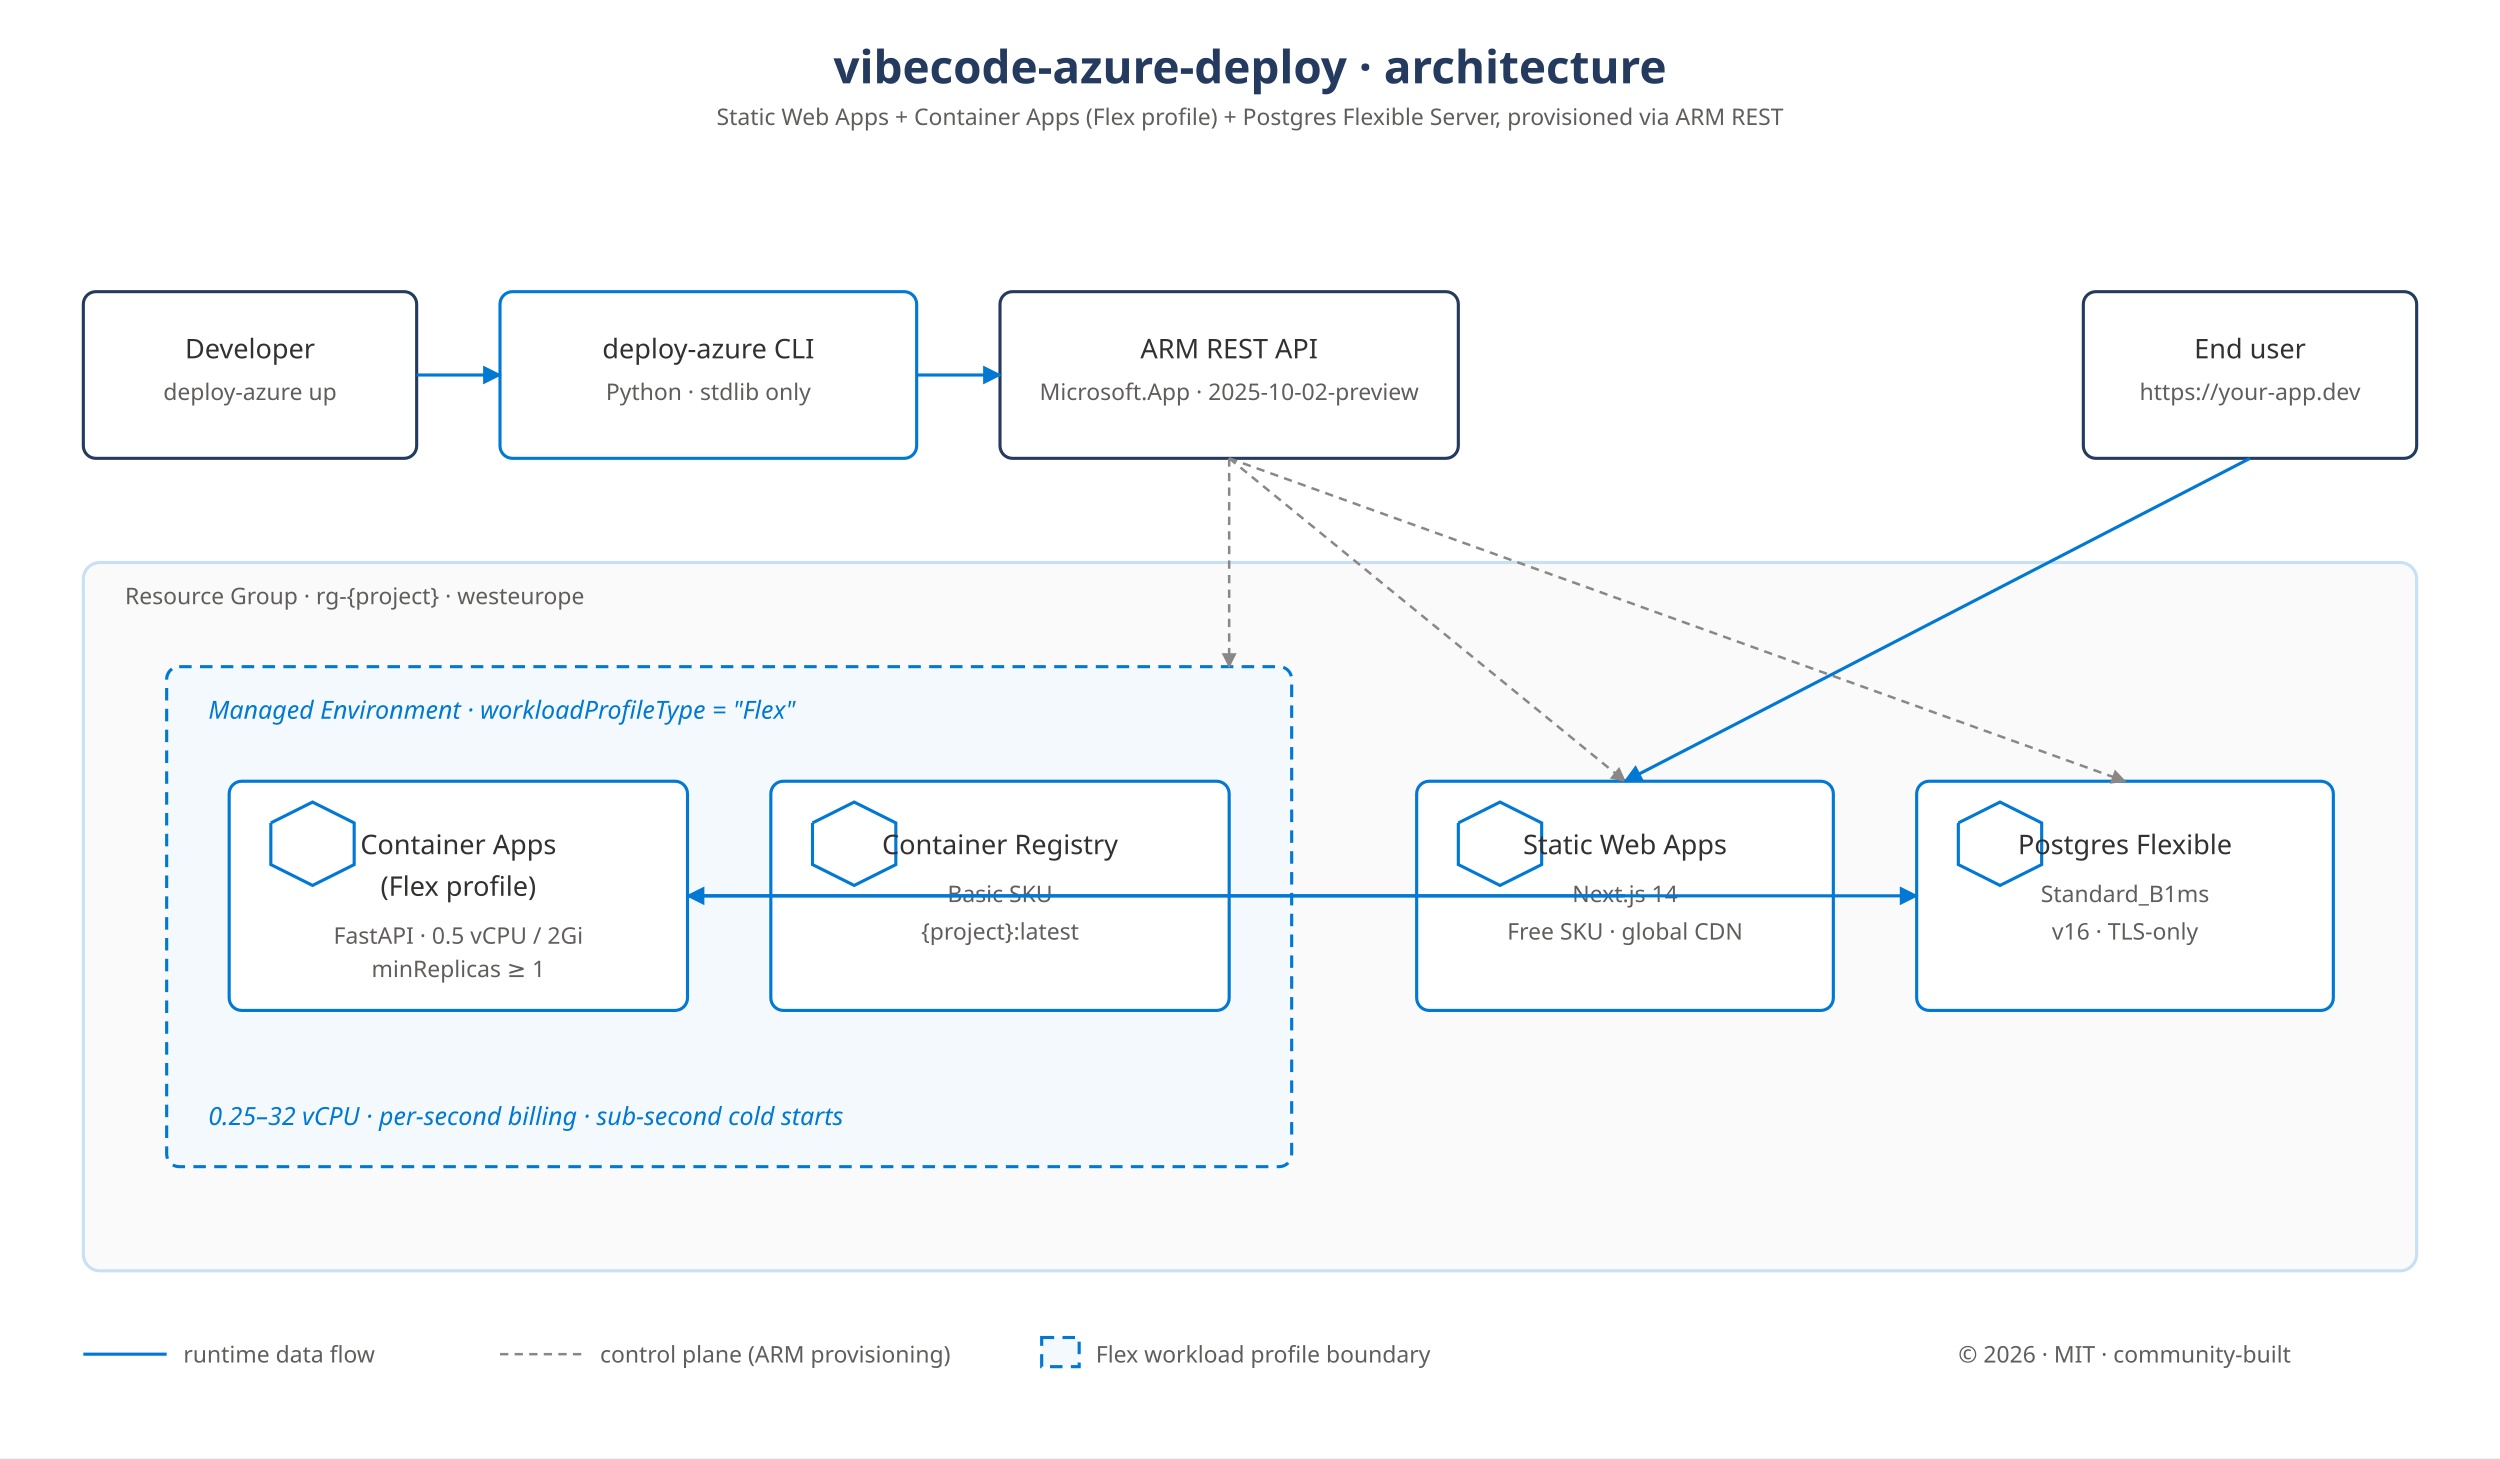
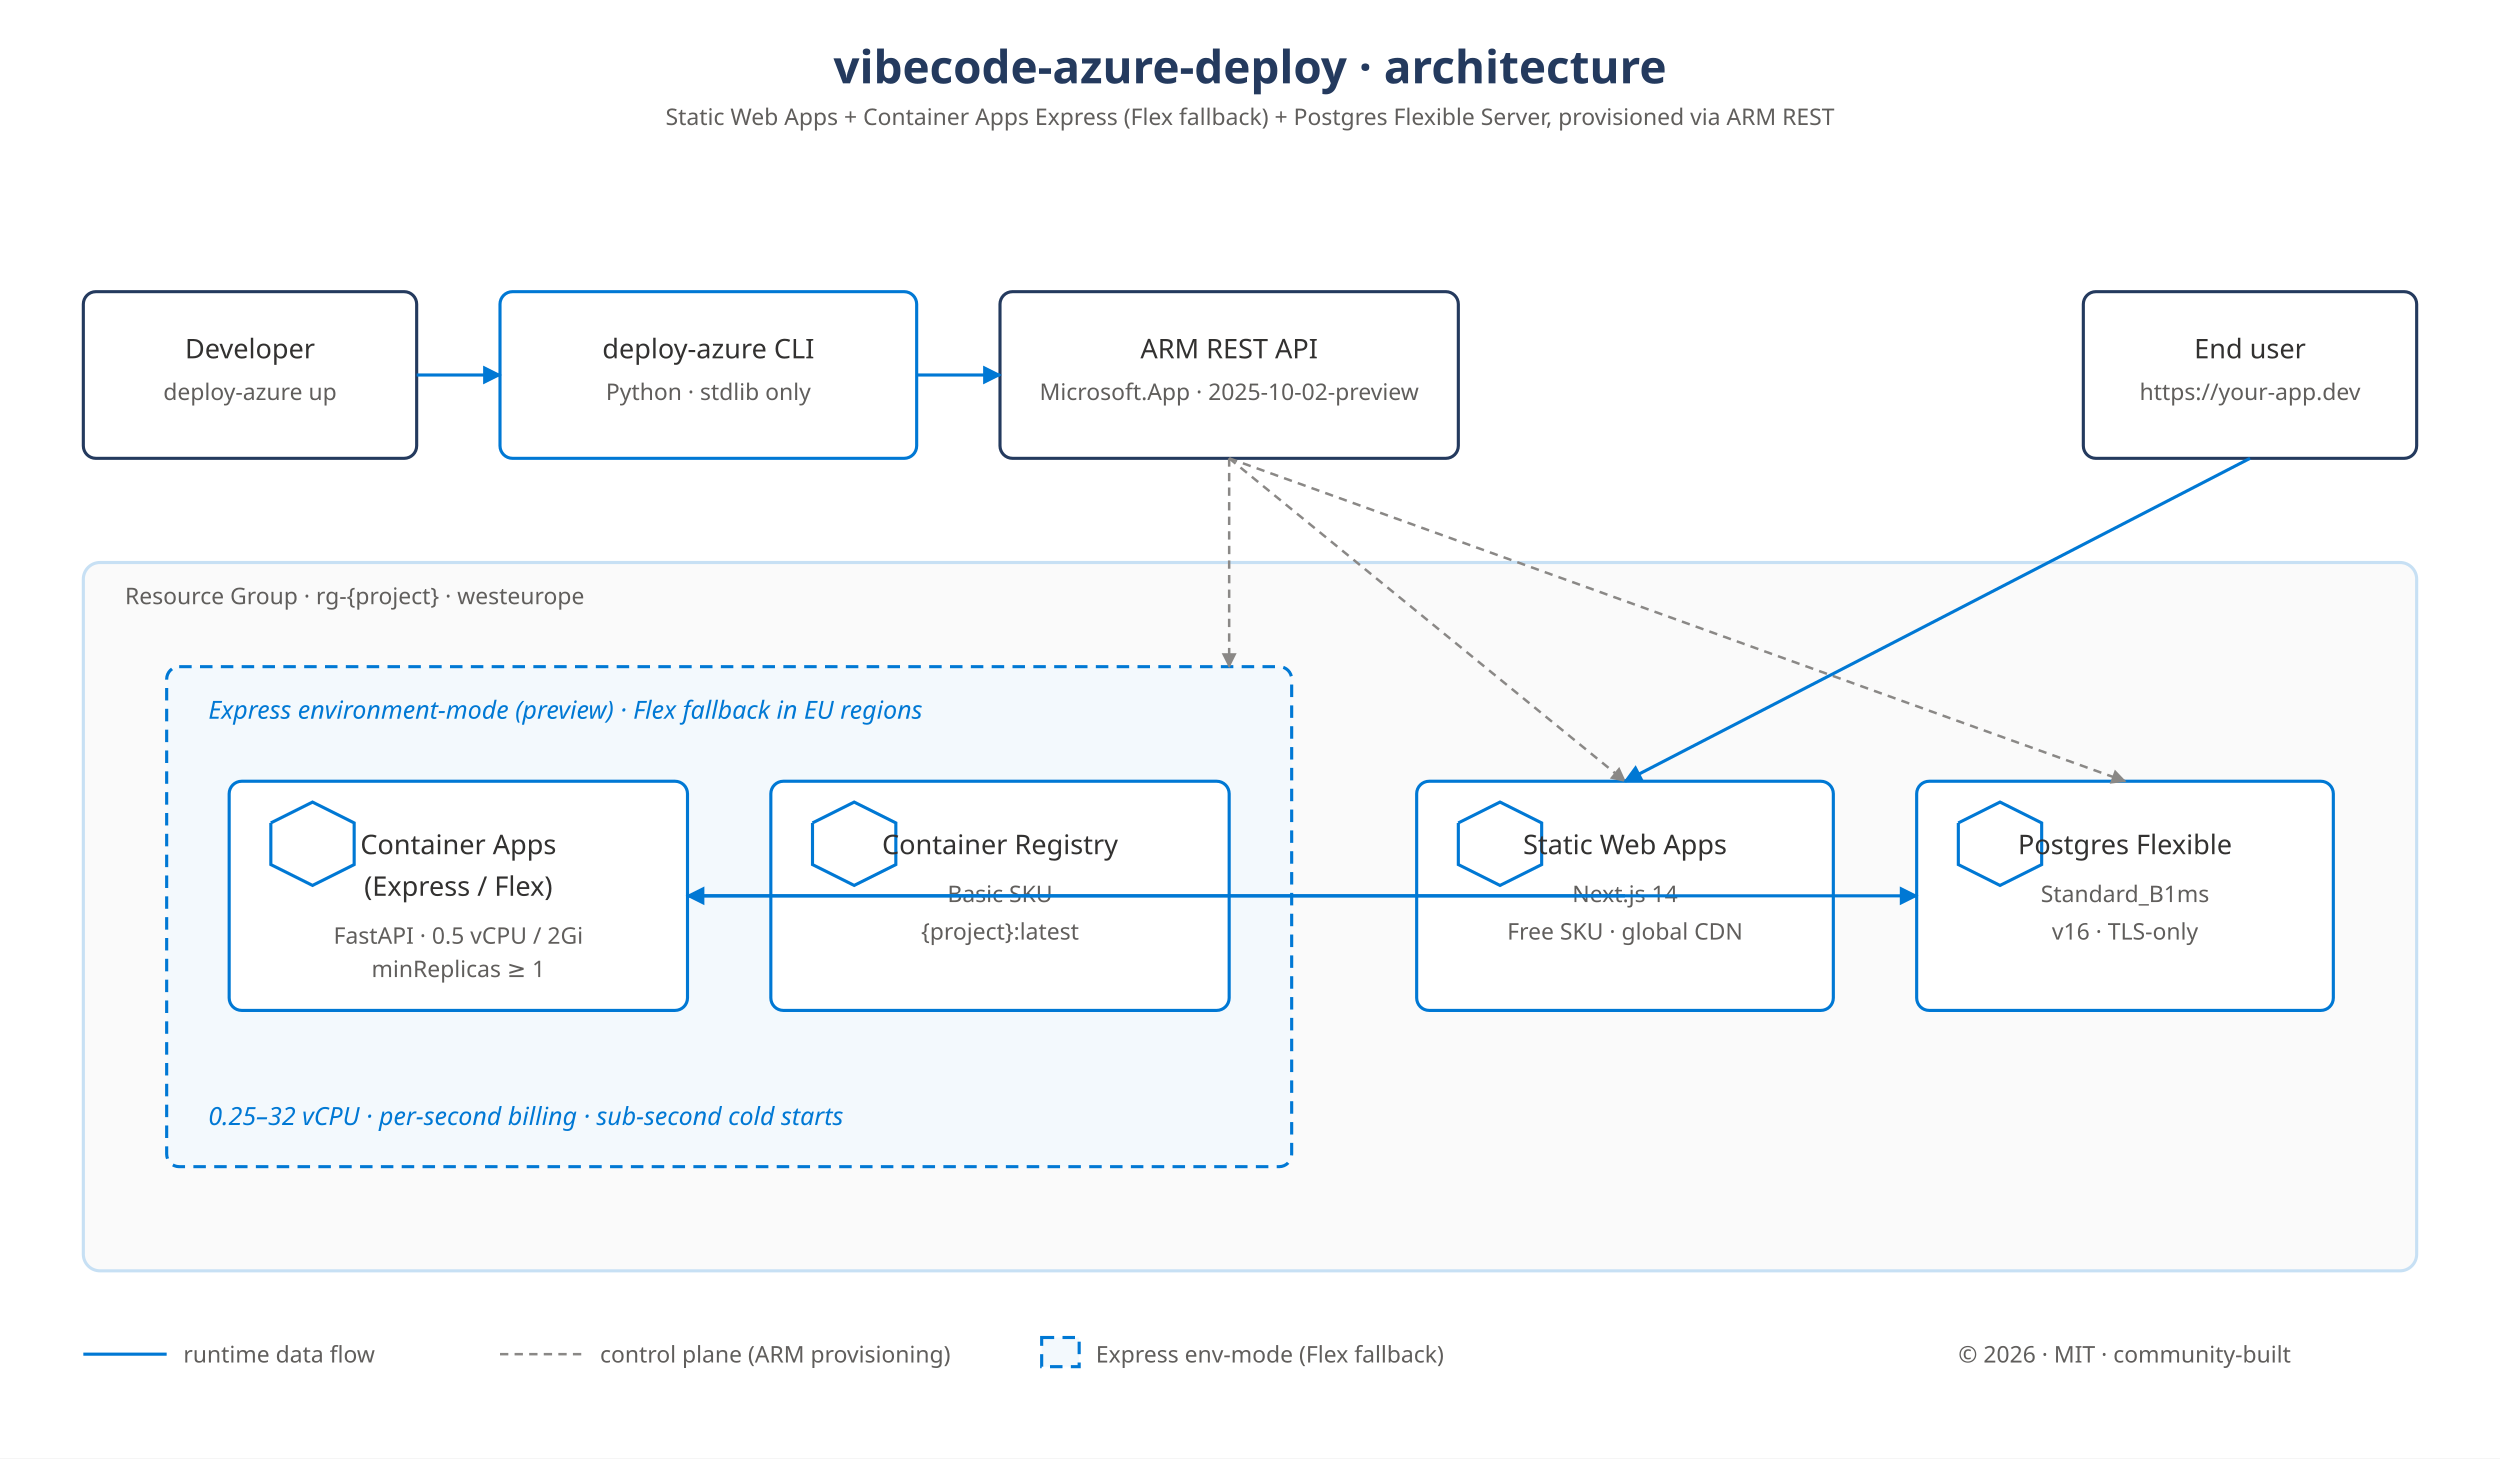
<svg xmlns="http://www.w3.org/2000/svg" viewBox="0 0 1200 700" role="img" aria-label="vibecode-azure-deploy architecture">
  <defs>
    <style>
      .bg     { fill: #FFFFFF; }
      .ink    { fill: #323130; font-family: 'Segoe UI', system-ui, sans-serif; }
      .box    { fill: #FFFFFF; stroke: #0078D4; stroke-width: 1.5; }
      .boxDeep{ fill: #FFFFFF; stroke: #243A5E; stroke-width: 1.5; }
      .flexBox{ fill: #F3F9FD; stroke: #0078D4; stroke-width: 1.5; stroke-dasharray: 6 4; }
      .accent { fill: #50E6FF; }
      .arrow  { stroke: #0078D4; stroke-width: 1.5; fill: none; marker-end: url(#arrowhead); }
      .arrowDim { stroke: #8A8886; stroke-width: 1.2; fill: none; marker-end: url(#arrowheadDim); stroke-dasharray: 4 3; }
      .title  { font-size: 22px; font-weight: 600; fill: #243A5E; font-family: 'Segoe UI', system-ui, sans-serif; }
      .label  { font-size: 13px; fill: #323130; font-family: 'Segoe UI', system-ui, sans-serif; }
      .sublabel { font-size: 11px; fill: #605E5C; font-family: 'Segoe UI', system-ui, sans-serif; }
      .callout { font-size: 12px; font-style: italic; fill: #0078D4; font-family: 'Segoe UI', system-ui, sans-serif; }
      .legendText { font-size: 11px; fill: #605E5C; font-family: 'Segoe UI', system-ui, sans-serif; }
    </style>
    <marker id="arrowhead" viewBox="0 0 10 10" refX="9" refY="5" markerWidth="6" markerHeight="6" orient="auto-start-reverse">
      <path d="M0,0 L10,5 L0,10 z" fill="#0078D4" />
    </marker>
    <marker id="arrowheadDim" viewBox="0 0 10 10" refX="9" refY="5" markerWidth="6" markerHeight="6" orient="auto-start-reverse">
      <path d="M0,0 L10,5 L0,10 z" fill="#8A8886" />
    </marker>
  </defs>
  <rect class="bg" width="1200" height="700" />
  <text class="title" x="600" y="40" text-anchor="middle">vibecode-azure-deploy · architecture</text>
-   <text class="sublabel" x="600" y="60" text-anchor="middle">Static Web Apps + Container Apps (Flex profile) + Postgres Flexible Server, provisioned via ARM REST</text>
+   <text class="sublabel" x="600" y="60" text-anchor="middle">Static Web Apps + Container Apps Express (Flex fallback) + Postgres Flexible Server, provisioned via ARM REST</text>
  <g transform="translate(40,140)">
    <rect class="boxDeep" x="0" y="0" width="160" height="80" rx="6" />
    <text class="label" x="80" y="32" text-anchor="middle">Developer</text>
    <text class="sublabel" x="80" y="52" text-anchor="middle">deploy-azure up</text>
  </g>
  <g transform="translate(240,140)">
    <rect class="box" x="0" y="0" width="200" height="80" rx="6" />
    <text class="label" x="100" y="32" text-anchor="middle">deploy-azure CLI</text>
    <text class="sublabel" x="100" y="52" text-anchor="middle">Python · stdlib only</text>
  </g>
  <g transform="translate(480,140)">
    <rect class="boxDeep" x="0" y="0" width="220" height="80" rx="6" />
    <text class="label" x="110" y="32" text-anchor="middle">ARM REST API</text>
    <text class="sublabel" x="110" y="52" text-anchor="middle">Microsoft.App · 2025-10-02-preview</text>
  </g>
  <path class="arrow" d="M200,180 L240,180" />
  <path class="arrow" d="M440,180 L480,180" />
  <rect x="40" y="270" width="1120" height="340" rx="8" fill="#FAFAFA" stroke="#C7E0F4" stroke-width="1.5" />
  <text class="sublabel" x="60" y="290">Resource Group · rg-{project} · westeurope</text>
  <rect class="flexBox" x="80" y="320" width="540" height="240" rx="6" />
-   <text class="callout" x="100" y="345">Managed Environment · workloadProfileType = "Flex"</text>
+   <text class="callout" x="100" y="345">Express environment-mode (preview) · Flex fallback in EU regions</text>
  <g transform="translate(110,375)">
    <rect class="box" x="0" y="0" width="220" height="110" rx="6" />
    <polyline points="20,20 20,40 40,50 60,40 60,20 40,10 20,20" fill="none" stroke="#0078D4" stroke-width="1.5" />
    <text class="label" x="110" y="35" text-anchor="middle">Container Apps</text>
-     <text class="label" x="110" y="55" text-anchor="middle">(Flex profile)</text>
+     <text class="label" x="110" y="55" text-anchor="middle">(Express / Flex)</text>
    <text class="sublabel" x="110" y="78" text-anchor="middle">FastAPI · 0.5 vCPU / 2Gi</text>
    <text class="sublabel" x="110" y="94" text-anchor="middle">minReplicas ≥ 1</text>
  </g>
  <g transform="translate(370,375)">
    <rect class="box" x="0" y="0" width="220" height="110" rx="6" />
    <polyline points="20,20 20,40 40,50 60,40 60,20 40,10 20,20" fill="none" stroke="#0078D4" stroke-width="1.5" />
    <text class="label" x="110" y="35" text-anchor="middle">Container Registry</text>
    <text class="sublabel" x="110" y="58" text-anchor="middle">Basic SKU</text>
    <text class="sublabel" x="110" y="76" text-anchor="middle">{project}:latest</text>
  </g>
  <text class="callout" x="100" y="540">0.25–32 vCPU · per-second billing · sub-second cold starts</text>
  <g transform="translate(680,375)">
    <rect class="box" x="0" y="0" width="200" height="110" rx="6" />
    <polyline points="20,20 20,40 40,50 60,40 60,20 40,10 20,20" fill="none" stroke="#0078D4" stroke-width="1.5" />
    <text class="label" x="100" y="35" text-anchor="middle">Static Web Apps</text>
    <text class="sublabel" x="100" y="58" text-anchor="middle">Next.js 14</text>
    <text class="sublabel" x="100" y="76" text-anchor="middle">Free SKU · global CDN</text>
  </g>
  <g transform="translate(920,375)">
    <rect class="box" x="0" y="0" width="200" height="110" rx="6" />
    <polyline points="20,20 20,40 40,50 60,40 60,20 40,10 20,20" fill="none" stroke="#0078D4" stroke-width="1.5" />
    <text class="label" x="100" y="35" text-anchor="middle">Postgres Flexible</text>
    <text class="sublabel" x="100" y="58" text-anchor="middle">Standard_B1ms</text>
    <text class="sublabel" x="100" y="76" text-anchor="middle">v16 · TLS-only</text>
  </g>
  <g transform="translate(1000,140)">
    <rect class="boxDeep" x="0" y="0" width="160" height="80" rx="6" />
    <text class="label" x="80" y="32" text-anchor="middle">End user</text>
    <text class="sublabel" x="80" y="52" text-anchor="middle">https://your-app.dev</text>
  </g>
  <path class="arrowDim" d="M590,220 L590,320" />
  <path class="arrowDim" d="M590,220 L780,375" />
  <path class="arrowDim" d="M590,220 L1020,375" />
  <path class="arrow" d="M1080,220 L780,375" />
  <path class="arrow" d="M780,430 C 540,430 540,430 330,430" />
  <path class="arrow" d="M330,430 L920,430" />
  <g transform="translate(40,640)">
    <line x1="0" y1="10" x2="40" y2="10" stroke="#0078D4" stroke-width="1.5" />
    <text class="legendText" x="48" y="14">runtime data flow</text>
    <line x1="200" y1="10" x2="240" y2="10" stroke="#8A8886" stroke-width="1.2" stroke-dasharray="4 3" />
    <text class="legendText" x="248" y="14">control plane (ARM provisioning)</text>
    <rect x="460" y="2" width="18" height="14" class="flexBox" />
-     <text class="legendText" x="486" y="14">Flex workload profile boundary</text>
+     <text class="legendText" x="486" y="14">Express env-mode (Flex fallback)</text>
    <text class="legendText" x="900" y="14">© 2026 · MIT · community-built</text>
  </g>
</svg>
